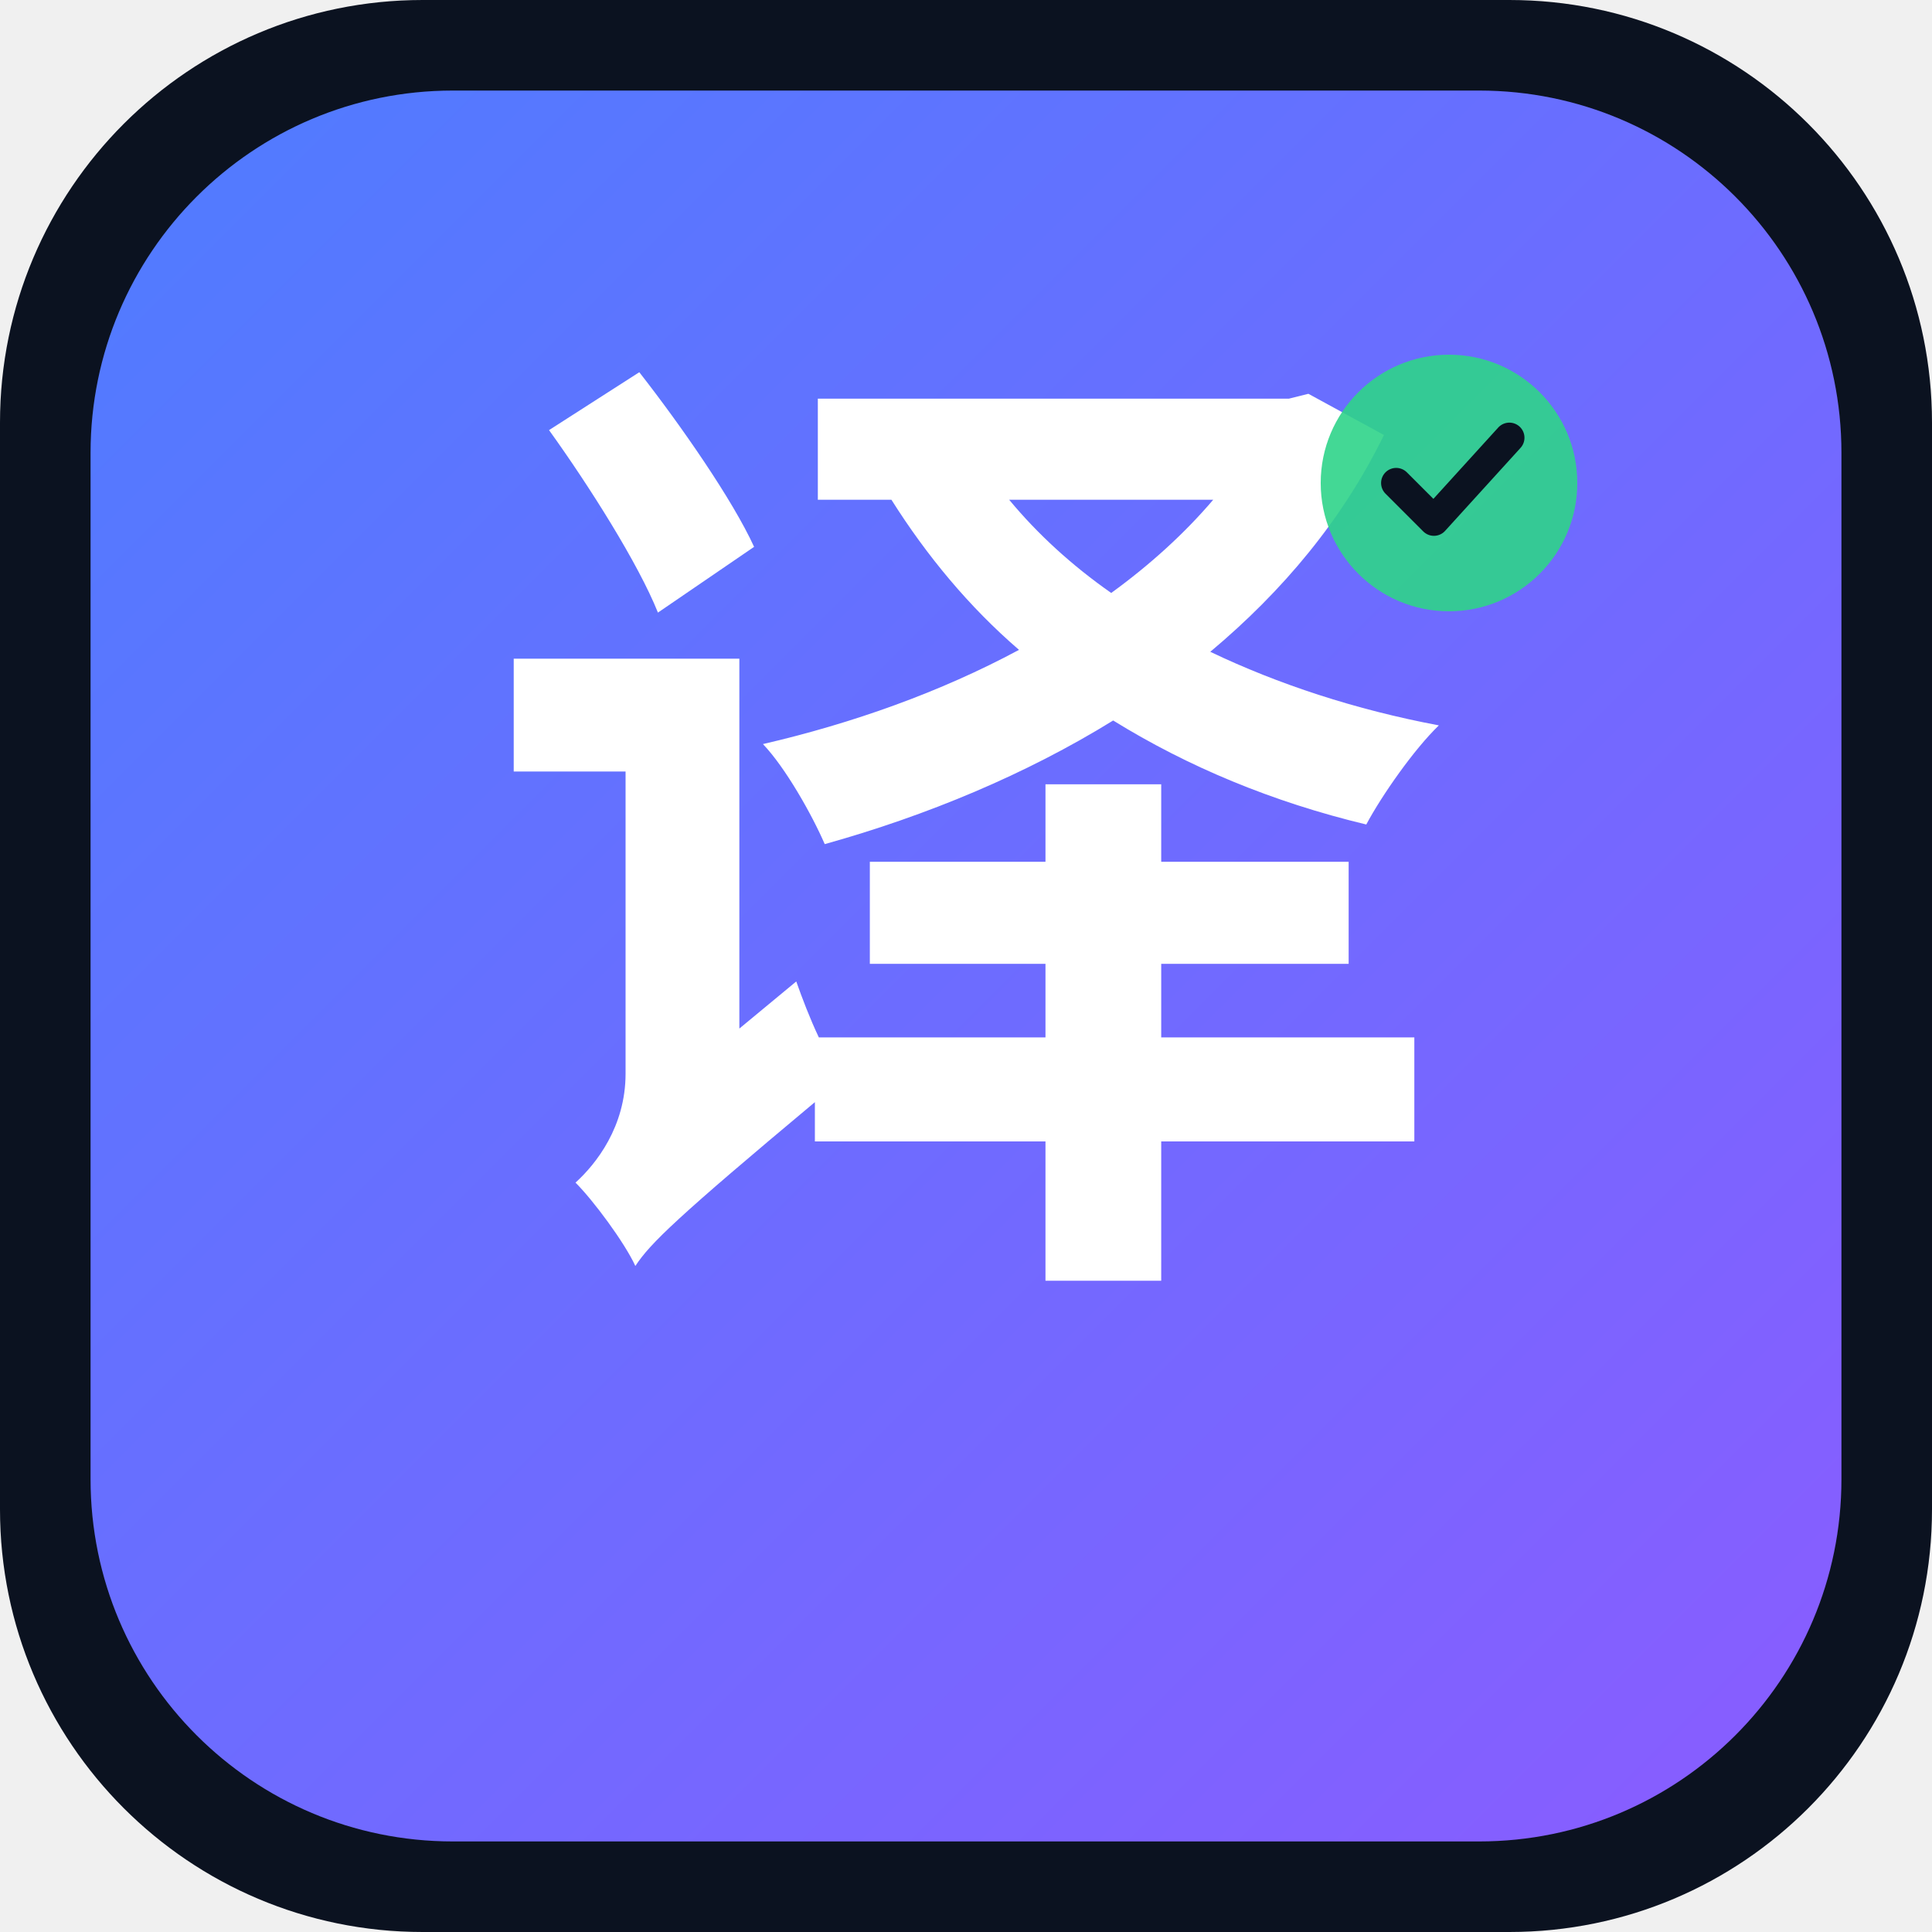
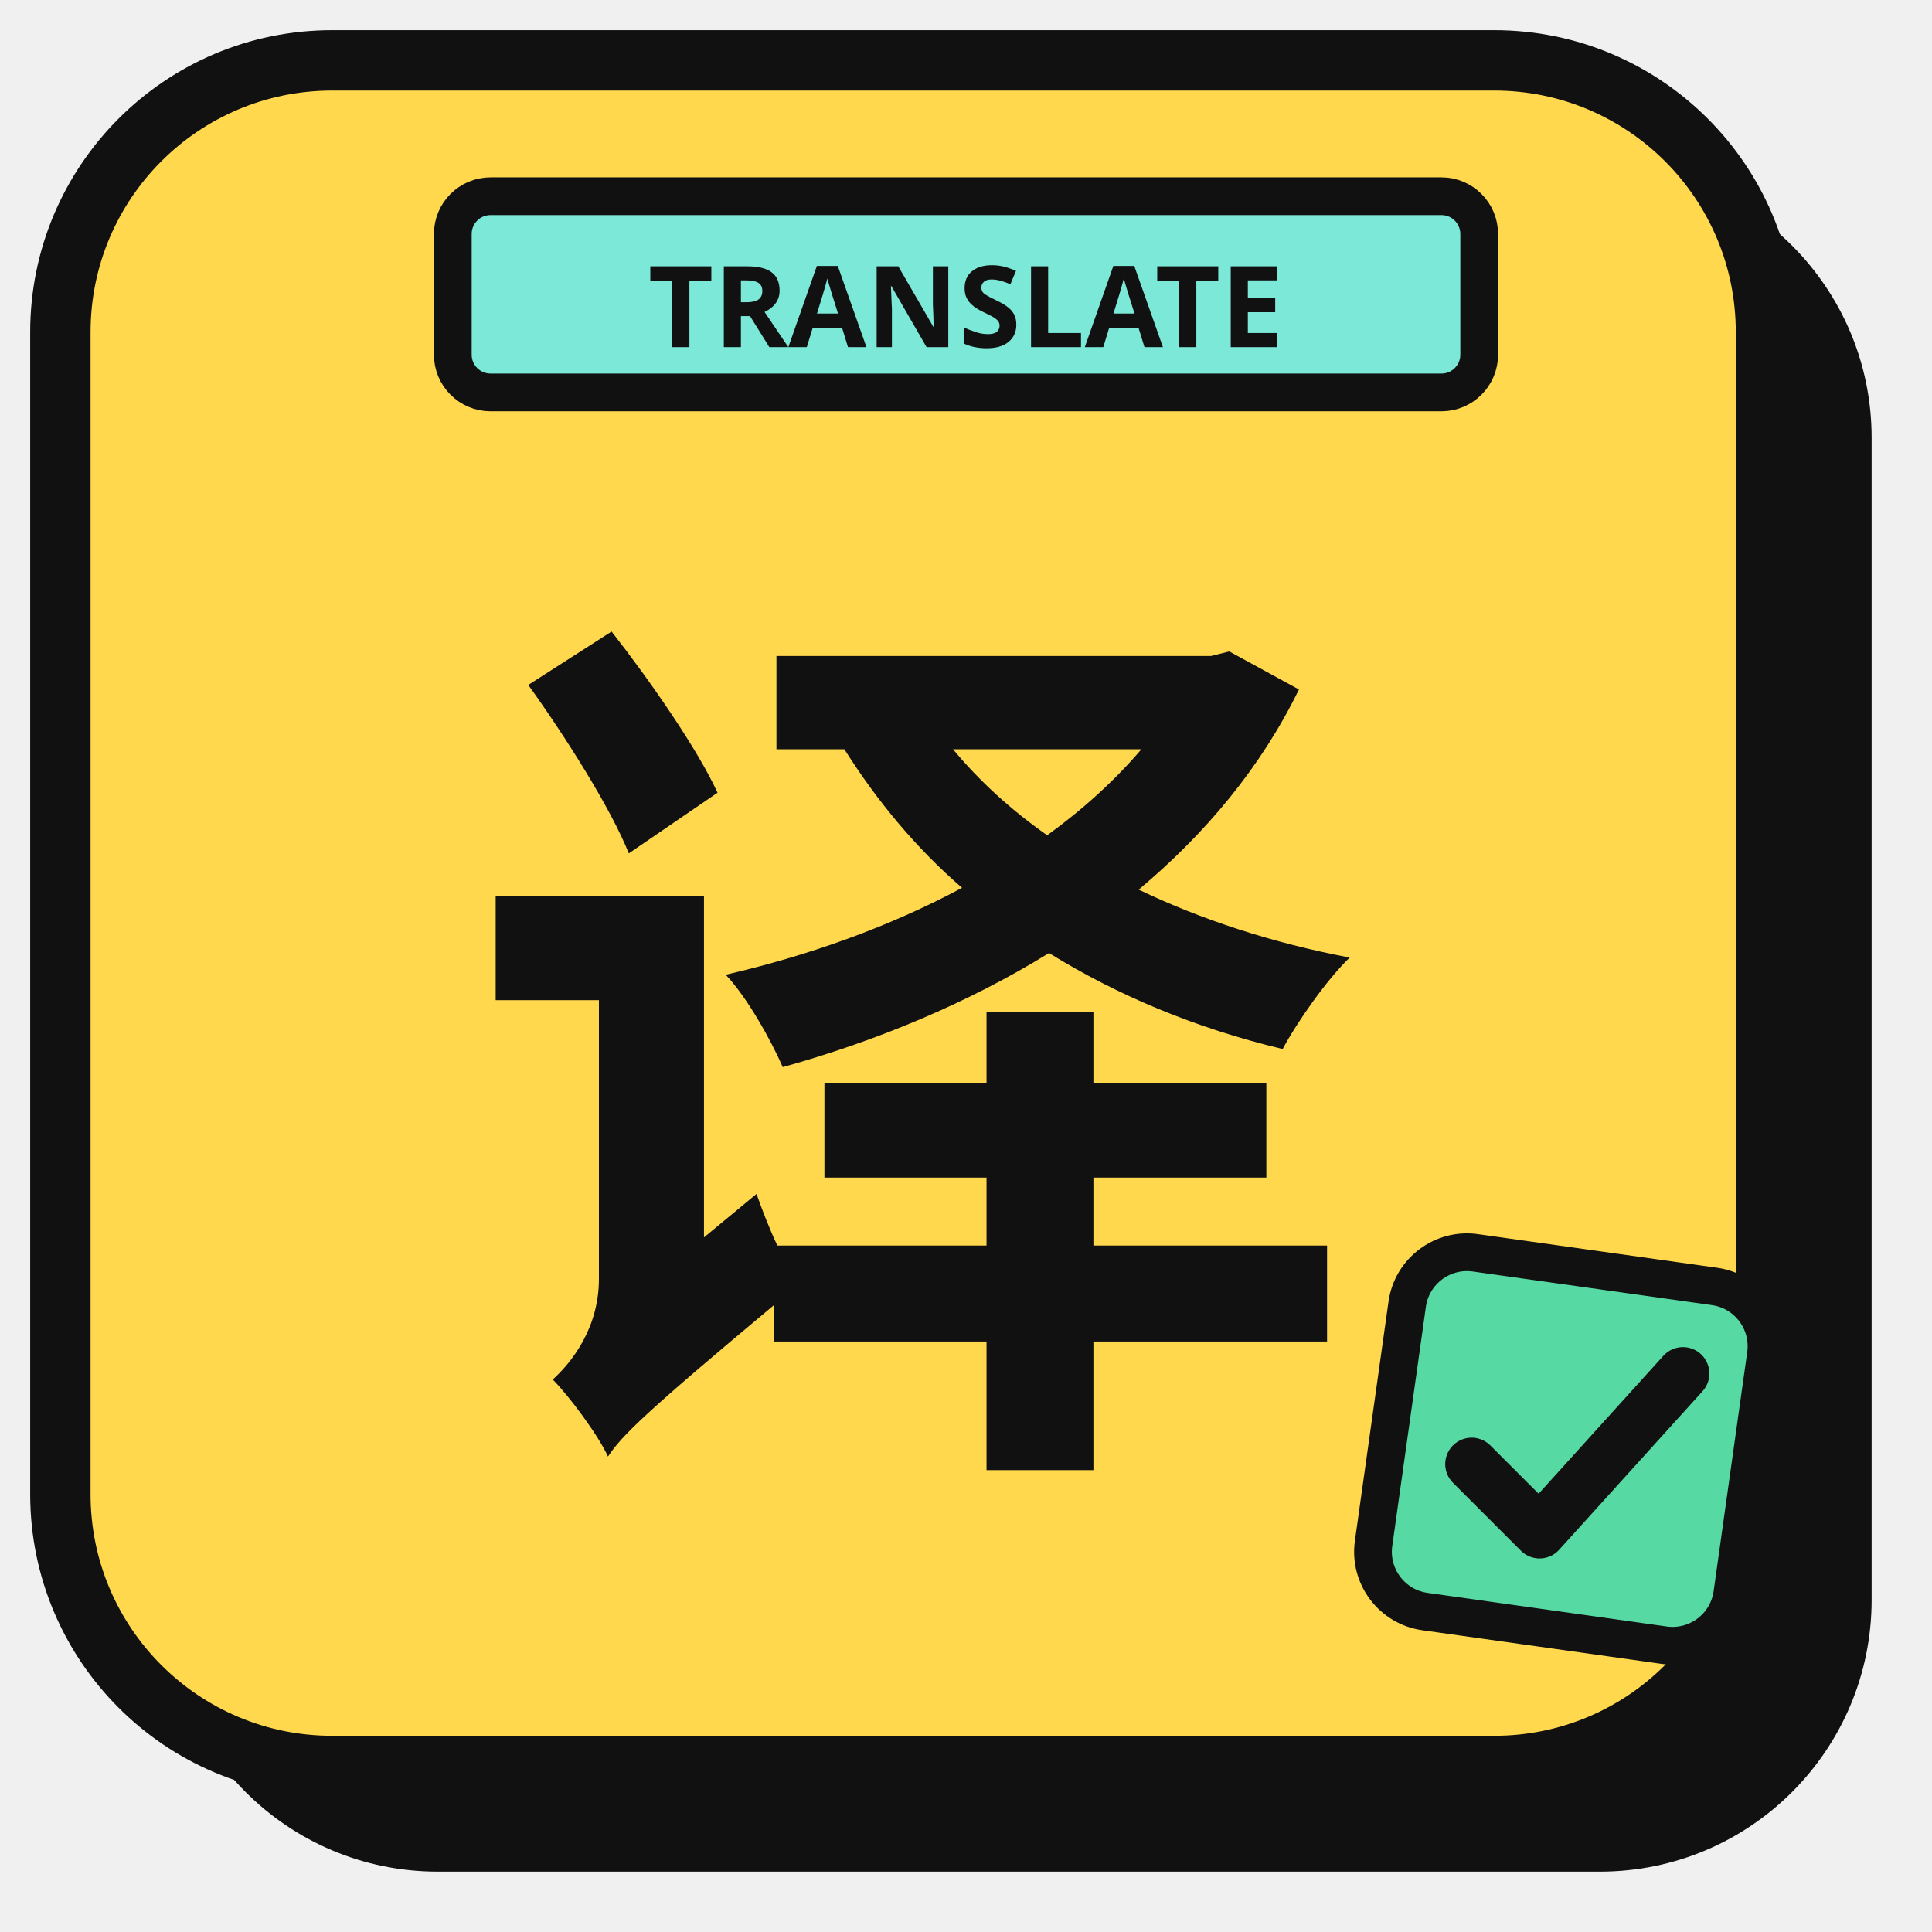
<svg xmlns="http://www.w3.org/2000/svg" width="512" height="512" viewBox="0 0 512 512">
-   <defs>
-     <linearGradient id="g" x1="0" y1="0" x2="1" y2="1">
-       <stop offset="0" stop-color="#4f7cff" />
-       <stop offset="1" stop-color="#8a5cff" />
-     </linearGradient>
-   </defs>
-   <rect width="512" height="512" rx="112" fill="#0b1220" />
-   <rect x="24" y="24" width="464" height="464" rx="96" fill="url(#g)" />
-   <text x="256" y="316" font-family="Microsoft YaHei, PingFang SC, sans-serif" font-size="260" font-weight="bold" fill="#ffffff" text-anchor="middle">译</text>
-   <circle cx="384" cy="128" r="34" fill="#2fd48a" opacity="0.9" />
-   <path d="M370 128 l10 10 l20 -22" stroke="#0b1220" stroke-width="8" fill="none" stroke-linecap="round" stroke-linejoin="round" />
+   <rect x="44" y="44" width="452" height="452" rx="72" fill="#111111" />
+   <rect x="16" y="16" width="452" height="452" rx="72" fill="#ffd84d" stroke="#111111" stroke-width="16" />
+   <rect x="120" y="52" width="272" height="52" rx="10" fill="#7be8d8" stroke="#111111" stroke-width="10" />
+   <text x="256" y="92" font-family="Microsoft YaHei, PingFang SC, sans-serif" font-size="30" font-weight="900" fill="#111111" text-anchor="middle">TRANSLATE</text>
+   <text x="242" y="368" font-family="Microsoft YaHei, PingFang SC, sans-serif" font-size="240" font-weight="900" fill="#111111" text-anchor="middle">译</text>
+   <rect x="368" y="336" width="96" height="96" rx="16" fill="#57d9a3" stroke="#111111" stroke-width="10" transform="rotate(8 416 384)" />
+   <path d="M390 388 l18 18 l38 -42" stroke="#111111" stroke-width="14" fill="none" stroke-linecap="round" stroke-linejoin="round" />
</svg>
